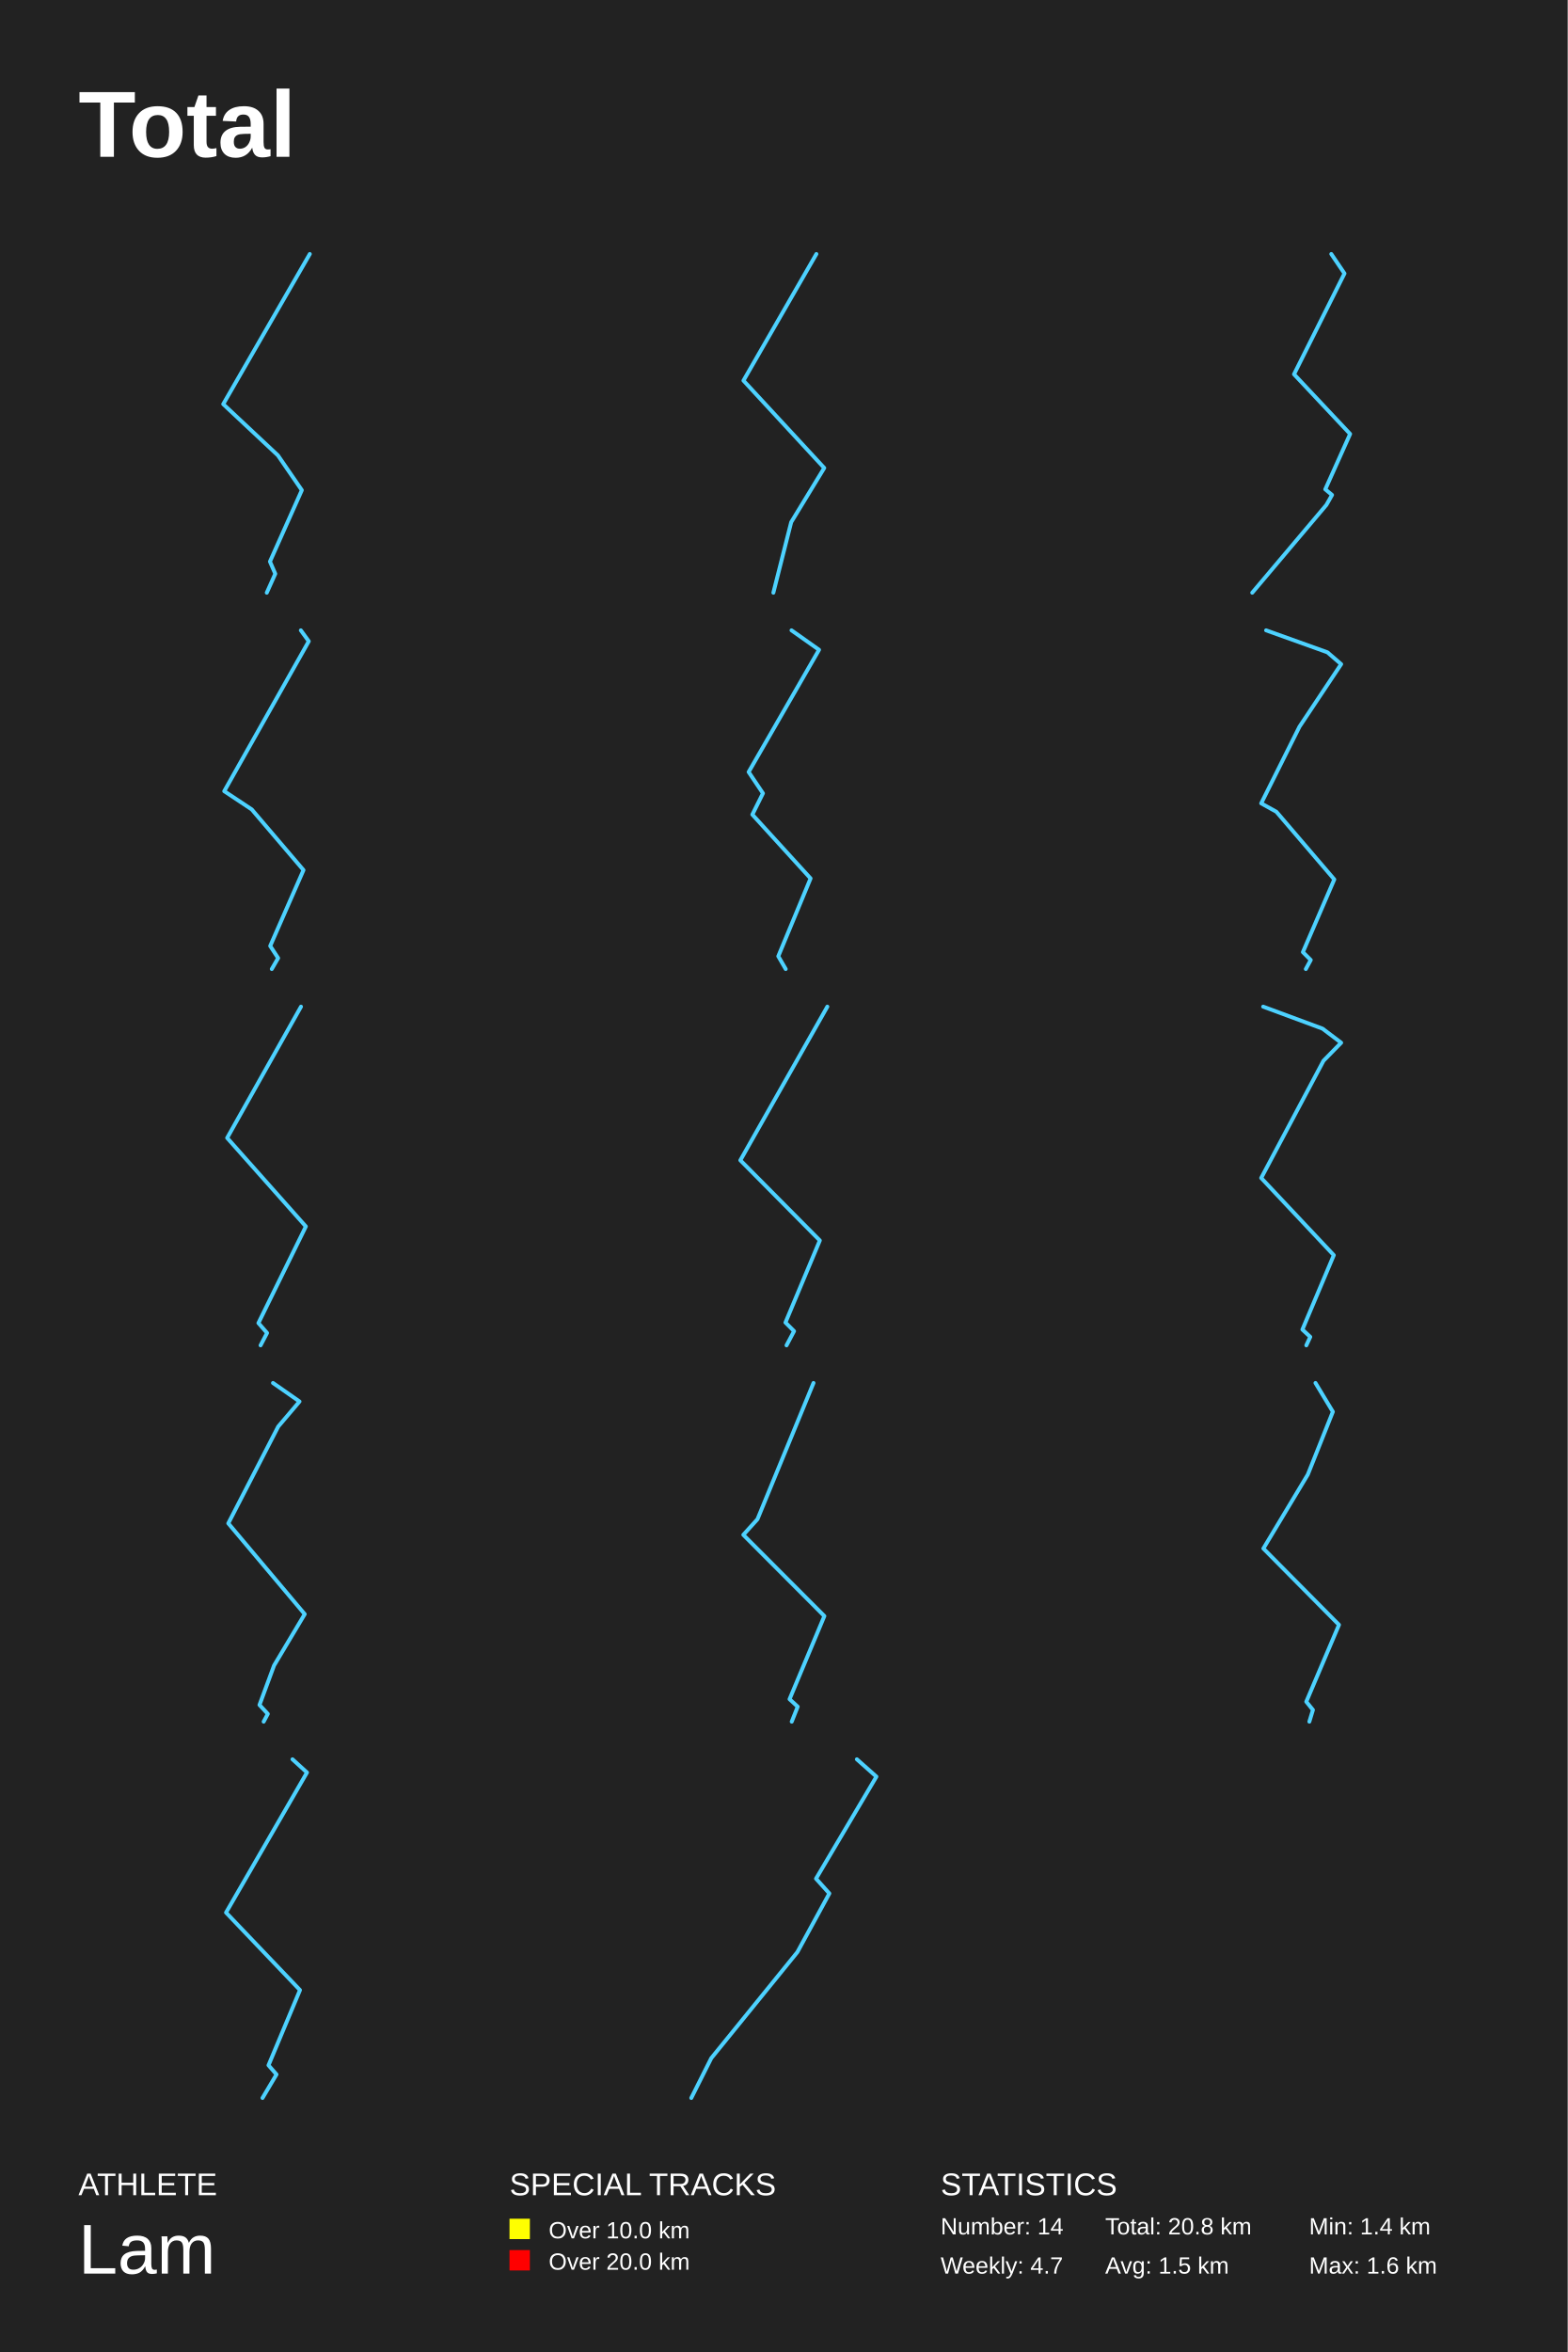
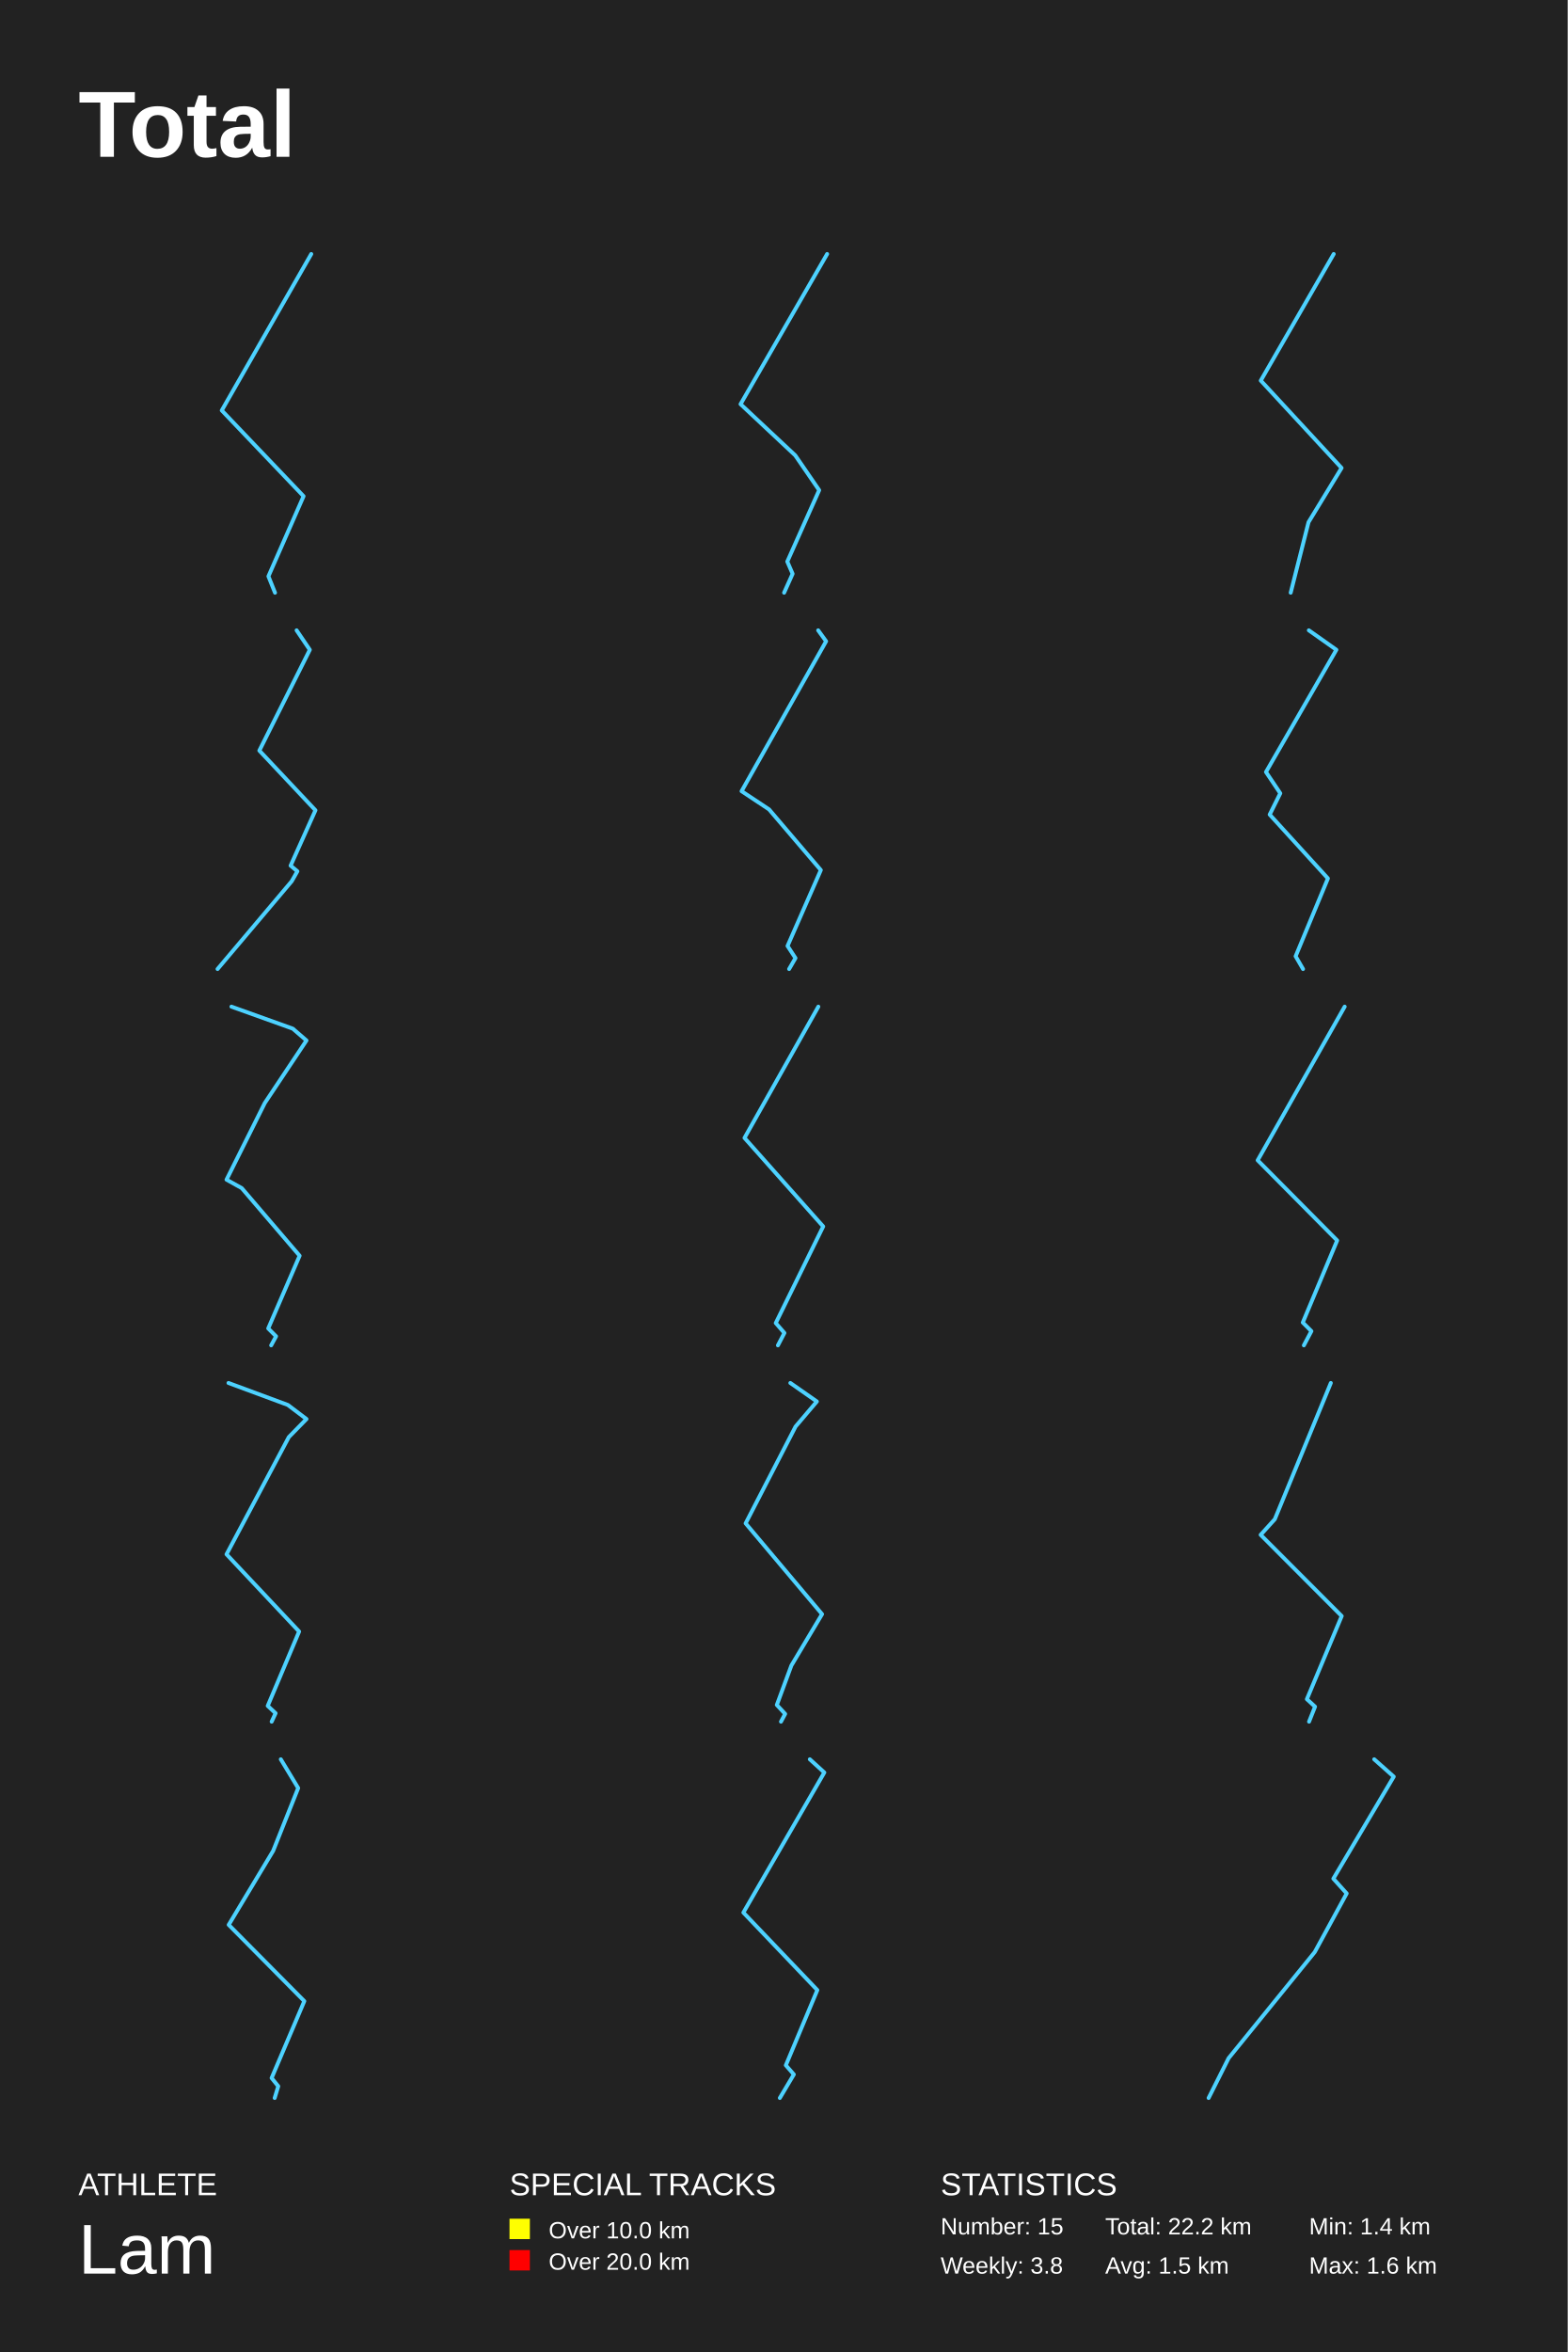
<svg xmlns="http://www.w3.org/2000/svg" baseProfile="full" height="300mm" version="1.1" viewBox="0,0,200,300" width="200mm">
  <defs />
  <rect fill="#222222" height="300" width="200" x="0" y="0" />
  <text fill="#FFFFFF" style="font-size:12px; font-family:Arial; font-weight:bold;" x="10" y="20">Total</text>
  <text fill="#FFFFFF" style="font-size:4px; font-family:Arial" x="10" y="280">ATHLETE</text>
  <text fill="#FFFFFF" style="font-size:9px; font-family:Arial" x="10" y="290">Lam</text>
  <text fill="#FFFFFF" style="font-size:4px; font-family:Arial" x="65" y="280">SPECIAL TRACKS</text>
  <rect fill="yellow" height="2.6" width="2.6" x="65" y="283" />
  <text fill="#FFFFFF" style="font-size:3px; font-family:Arial" x="70" y="285.5">Over 10.0 km</text>
  <rect fill="red" height="2.6" width="2.6" x="65" y="287" />
  <text fill="#FFFFFF" style="font-size:3px; font-family:Arial" x="70" y="289.5">Over 20.0 km</text>
  <text fill="#FFFFFF" style="font-size:4px; font-family:Arial" x="120" y="280">STATISTICS</text>
-   <text fill="#FFFFFF" style="font-size:3px; font-family:Arial" x="120" y="285">Number: 14</text>
-   <text fill="#FFFFFF" style="font-size:3px; font-family:Arial" x="120" y="290">Weekly: 4.7</text>
-   <text fill="#FFFFFF" style="font-size:3px; font-family:Arial" x="141" y="285">Total: 20.8 km</text>
+   <text fill="#FFFFFF" style="font-size:3px; font-family:Arial" x="120" y="285">Number: 15</text>
+   <text fill="#FFFFFF" style="font-size:3px; font-family:Arial" x="120" y="290">Weekly: 3.8</text>
+   <text fill="#FFFFFF" style="font-size:3px; font-family:Arial" x="141" y="285">Total: 22.2 km</text>
  <text fill="#FFFFFF" style="font-size:3px; font-family:Arial" x="141" y="290">Avg: 1.5 km</text>
  <text fill="#FFFFFF" style="font-size:3px; font-family:Arial" x="167" y="285">Min: 1.4 km</text>
  <text fill="#FFFFFF" style="font-size:3px; font-family:Arial" x="167" y="290">Max: 1.6 km</text>
-   <polyline fill="none" points="39.522,32.4 28.478,51.548 35.457,58.087 38.506,62.523 34.44,71.63 35.118,73.187 34.034,75.6" stroke="#4DD2FF" stroke-linecap="round" stroke-linejoin="round" stroke-width="0.5" />
-   <polyline fill="none" points="104.149,32.4 94.847,48.543 105.153,59.689 100.937,66.607 98.662,75.6" stroke="#4DD2FF" stroke-linecap="round" stroke-linejoin="round" stroke-width="0.5" />
-   <polyline fill="none" points="169.842,32.4 171.523,34.883 165.087,47.738 172.244,55.352 169.074,62.414 169.938,63.131 169.218,64.4 159.756,75.6" stroke="#4DD2FF" stroke-linecap="round" stroke-linejoin="round" stroke-width="0.5" />
-   <polyline fill="none" points="38.381,80.4 39.392,81.794 28.608,100.916 32.113,103.239 38.718,110.981 34.472,120.658 35.483,122.206 34.674,123.6" stroke="#4DD2FF" stroke-linecap="round" stroke-linejoin="round" stroke-width="0.5" />
-   <polyline fill="none" points="100.979,80.4 104.49,82.882 95.51,98.471 97.333,101.186 95.983,103.9 103.41,112.044 99.291,121.971 100.236,123.6" stroke="#4DD2FF" stroke-linecap="round" stroke-linejoin="round" stroke-width="0.5" />
-   <polyline fill="none" points="161.526,80.4 169.348,83.203 171.1,84.713 165.781,92.692 160.9,102.468 162.84,103.546 170.224,112.171 166.219,121.444 167.22,122.45 166.594,123.6" stroke="#4DD2FF" stroke-linecap="round" stroke-linejoin="round" stroke-width="0.5" />
-   <polyline fill="none" points="38.4,128.4 28.981,145.143 39.019,156.437 32.969,168.757 34.069,170.021 33.244,171.6" stroke="#4DD2FF" stroke-linecap="round" stroke-linejoin="round" stroke-width="0.5" />
-   <polyline fill="none" points="105.549,128.4 94.451,147.994 104.59,158.223 100.206,168.689 101.302,169.79 100.343,171.6" stroke="#4DD2FF" stroke-linecap="round" stroke-linejoin="round" stroke-width="0.5" />
-   <polyline fill="none" points="161.151,128.4 168.722,131.203 171.1,133 168.847,135.301 160.9,150.252 170.161,160.099 166.156,169.587 167.158,170.522 166.657,171.6" stroke="#4DD2FF" stroke-linecap="round" stroke-linejoin="round" stroke-width="0.5" />
-   <polyline fill="none" points="34.829,176.4 38.212,178.762 35.492,181.962 29.125,194.305 38.875,205.886 34.962,212.438 33.105,217.467 34.166,218.61 33.635,219.6" stroke="#4DD2FF" stroke-linecap="round" stroke-linejoin="round" stroke-width="0.5" />
-   <polyline fill="none" points="103.782,176.4 96.635,193.776 94.831,195.769 105.169,206.13 100.729,216.731 101.769,217.687 101.006,219.6" stroke="#4DD2FF" stroke-linecap="round" stroke-linejoin="round" stroke-width="0.5" />
-   <polyline fill="none" points="167.825,176.4 170.041,180.069 166.847,188.08 161.177,197.514 170.823,207.247 166.652,217.054 167.499,218.103 167.043,219.6" stroke="#4DD2FF" stroke-linecap="round" stroke-linejoin="round" stroke-width="0.5" />
-   <polyline fill="none" points="37.315,224.4 39.163,226.084 28.837,243.95 38.271,253.835 34.255,263.427 35.275,264.598 33.49,267.6" stroke="#4DD2FF" stroke-linecap="round" stroke-linejoin="round" stroke-width="0.5" />
-   <polyline fill="none" points="109.317,224.4 111.809,226.612 104.106,239.624 105.805,241.511 101.727,248.993 90.74,262.525 88.191,267.6" stroke="#4DD2FF" stroke-linecap="round" stroke-linejoin="round" stroke-width="0.5" />
+   <polyline fill="none" points="39.708,32.4 28.292,52.351 38.727,63.292 34.245,73.508 35.085,75.6" stroke="#4DD2FF" stroke-linecap="round" stroke-linejoin="round" stroke-width="0.5" />
+   <polyline fill="none" points="105.522,32.4 94.478,51.548 101.457,58.087 104.506,62.523 100.44,71.63 101.118,73.187 100.034,75.6" stroke="#4DD2FF" stroke-linecap="round" stroke-linejoin="round" stroke-width="0.5" />
+   <polyline fill="none" points="170.149,32.4 160.847,48.543 171.153,59.689 166.937,66.607 164.662,75.6" stroke="#4DD2FF" stroke-linecap="round" stroke-linejoin="round" stroke-width="0.5" />
+   <polyline fill="none" points="37.842,80.4 39.523,82.883 33.087,95.738 40.244,103.352 37.074,110.414 37.938,111.131 37.218,112.4 27.756,123.6" stroke="#4DD2FF" stroke-linecap="round" stroke-linejoin="round" stroke-width="0.5" />
+   <polyline fill="none" points="104.381,80.4 105.392,81.794 94.608,100.916 98.113,103.239 104.718,110.981 100.472,120.658 101.483,122.206 100.674,123.6" stroke="#4DD2FF" stroke-linecap="round" stroke-linejoin="round" stroke-width="0.5" />
+   <polyline fill="none" points="166.979,80.4 170.49,82.882 161.51,98.471 163.333,101.186 161.983,103.9 169.41,112.044 165.291,121.971 166.236,123.6" stroke="#4DD2FF" stroke-linecap="round" stroke-linejoin="round" stroke-width="0.5" />
+   <polyline fill="none" points="29.526,128.4 37.348,131.203 39.1,132.713 33.781,140.692 28.9,150.468 30.84,151.546 38.224,160.171 34.219,169.444 35.22,170.45 34.594,171.6" stroke="#4DD2FF" stroke-linecap="round" stroke-linejoin="round" stroke-width="0.5" />
+   <polyline fill="none" points="104.4,128.4 94.981,145.143 105.019,156.437 98.969,168.757 100.069,170.021 99.244,171.6" stroke="#4DD2FF" stroke-linecap="round" stroke-linejoin="round" stroke-width="0.5" />
+   <polyline fill="none" points="171.549,128.4 160.451,147.994 170.59,158.223 166.206,168.689 167.302,169.79 166.343,171.6" stroke="#4DD2FF" stroke-linecap="round" stroke-linejoin="round" stroke-width="0.5" />
+   <polyline fill="none" points="29.151,176.4 36.722,179.203 39.1,181 36.847,183.301 28.9,198.252 38.161,208.099 34.156,217.587 35.158,218.522 34.657,219.6" stroke="#4DD2FF" stroke-linecap="round" stroke-linejoin="round" stroke-width="0.5" />
+   <polyline fill="none" points="100.829,176.4 104.212,178.762 101.492,181.962 95.125,194.305 104.875,205.886 100.962,212.438 99.105,217.467 100.166,218.61 99.635,219.6" stroke="#4DD2FF" stroke-linecap="round" stroke-linejoin="round" stroke-width="0.5" />
+   <polyline fill="none" points="169.782,176.4 162.635,193.776 160.831,195.769 171.169,206.13 166.729,216.731 167.769,217.687 167.006,219.6" stroke="#4DD2FF" stroke-linecap="round" stroke-linejoin="round" stroke-width="0.5" />
+   <polyline fill="none" points="35.825,224.4 38.041,228.069 34.847,236.08 29.177,245.514 38.823,255.247 34.652,265.054 35.499,266.103 35.043,267.6" stroke="#4DD2FF" stroke-linecap="round" stroke-linejoin="round" stroke-width="0.5" />
+   <polyline fill="none" points="103.315,224.4 105.163,226.084 94.837,243.95 104.271,253.835 100.255,263.427 101.275,264.598 99.49,267.6" stroke="#4DD2FF" stroke-linecap="round" stroke-linejoin="round" stroke-width="0.5" />
+   <polyline fill="none" points="175.317,224.4 177.809,226.612 170.106,239.624 171.805,241.511 167.727,248.993 156.74,262.525 154.191,267.6" stroke="#4DD2FF" stroke-linecap="round" stroke-linejoin="round" stroke-width="0.5" />
</svg>
